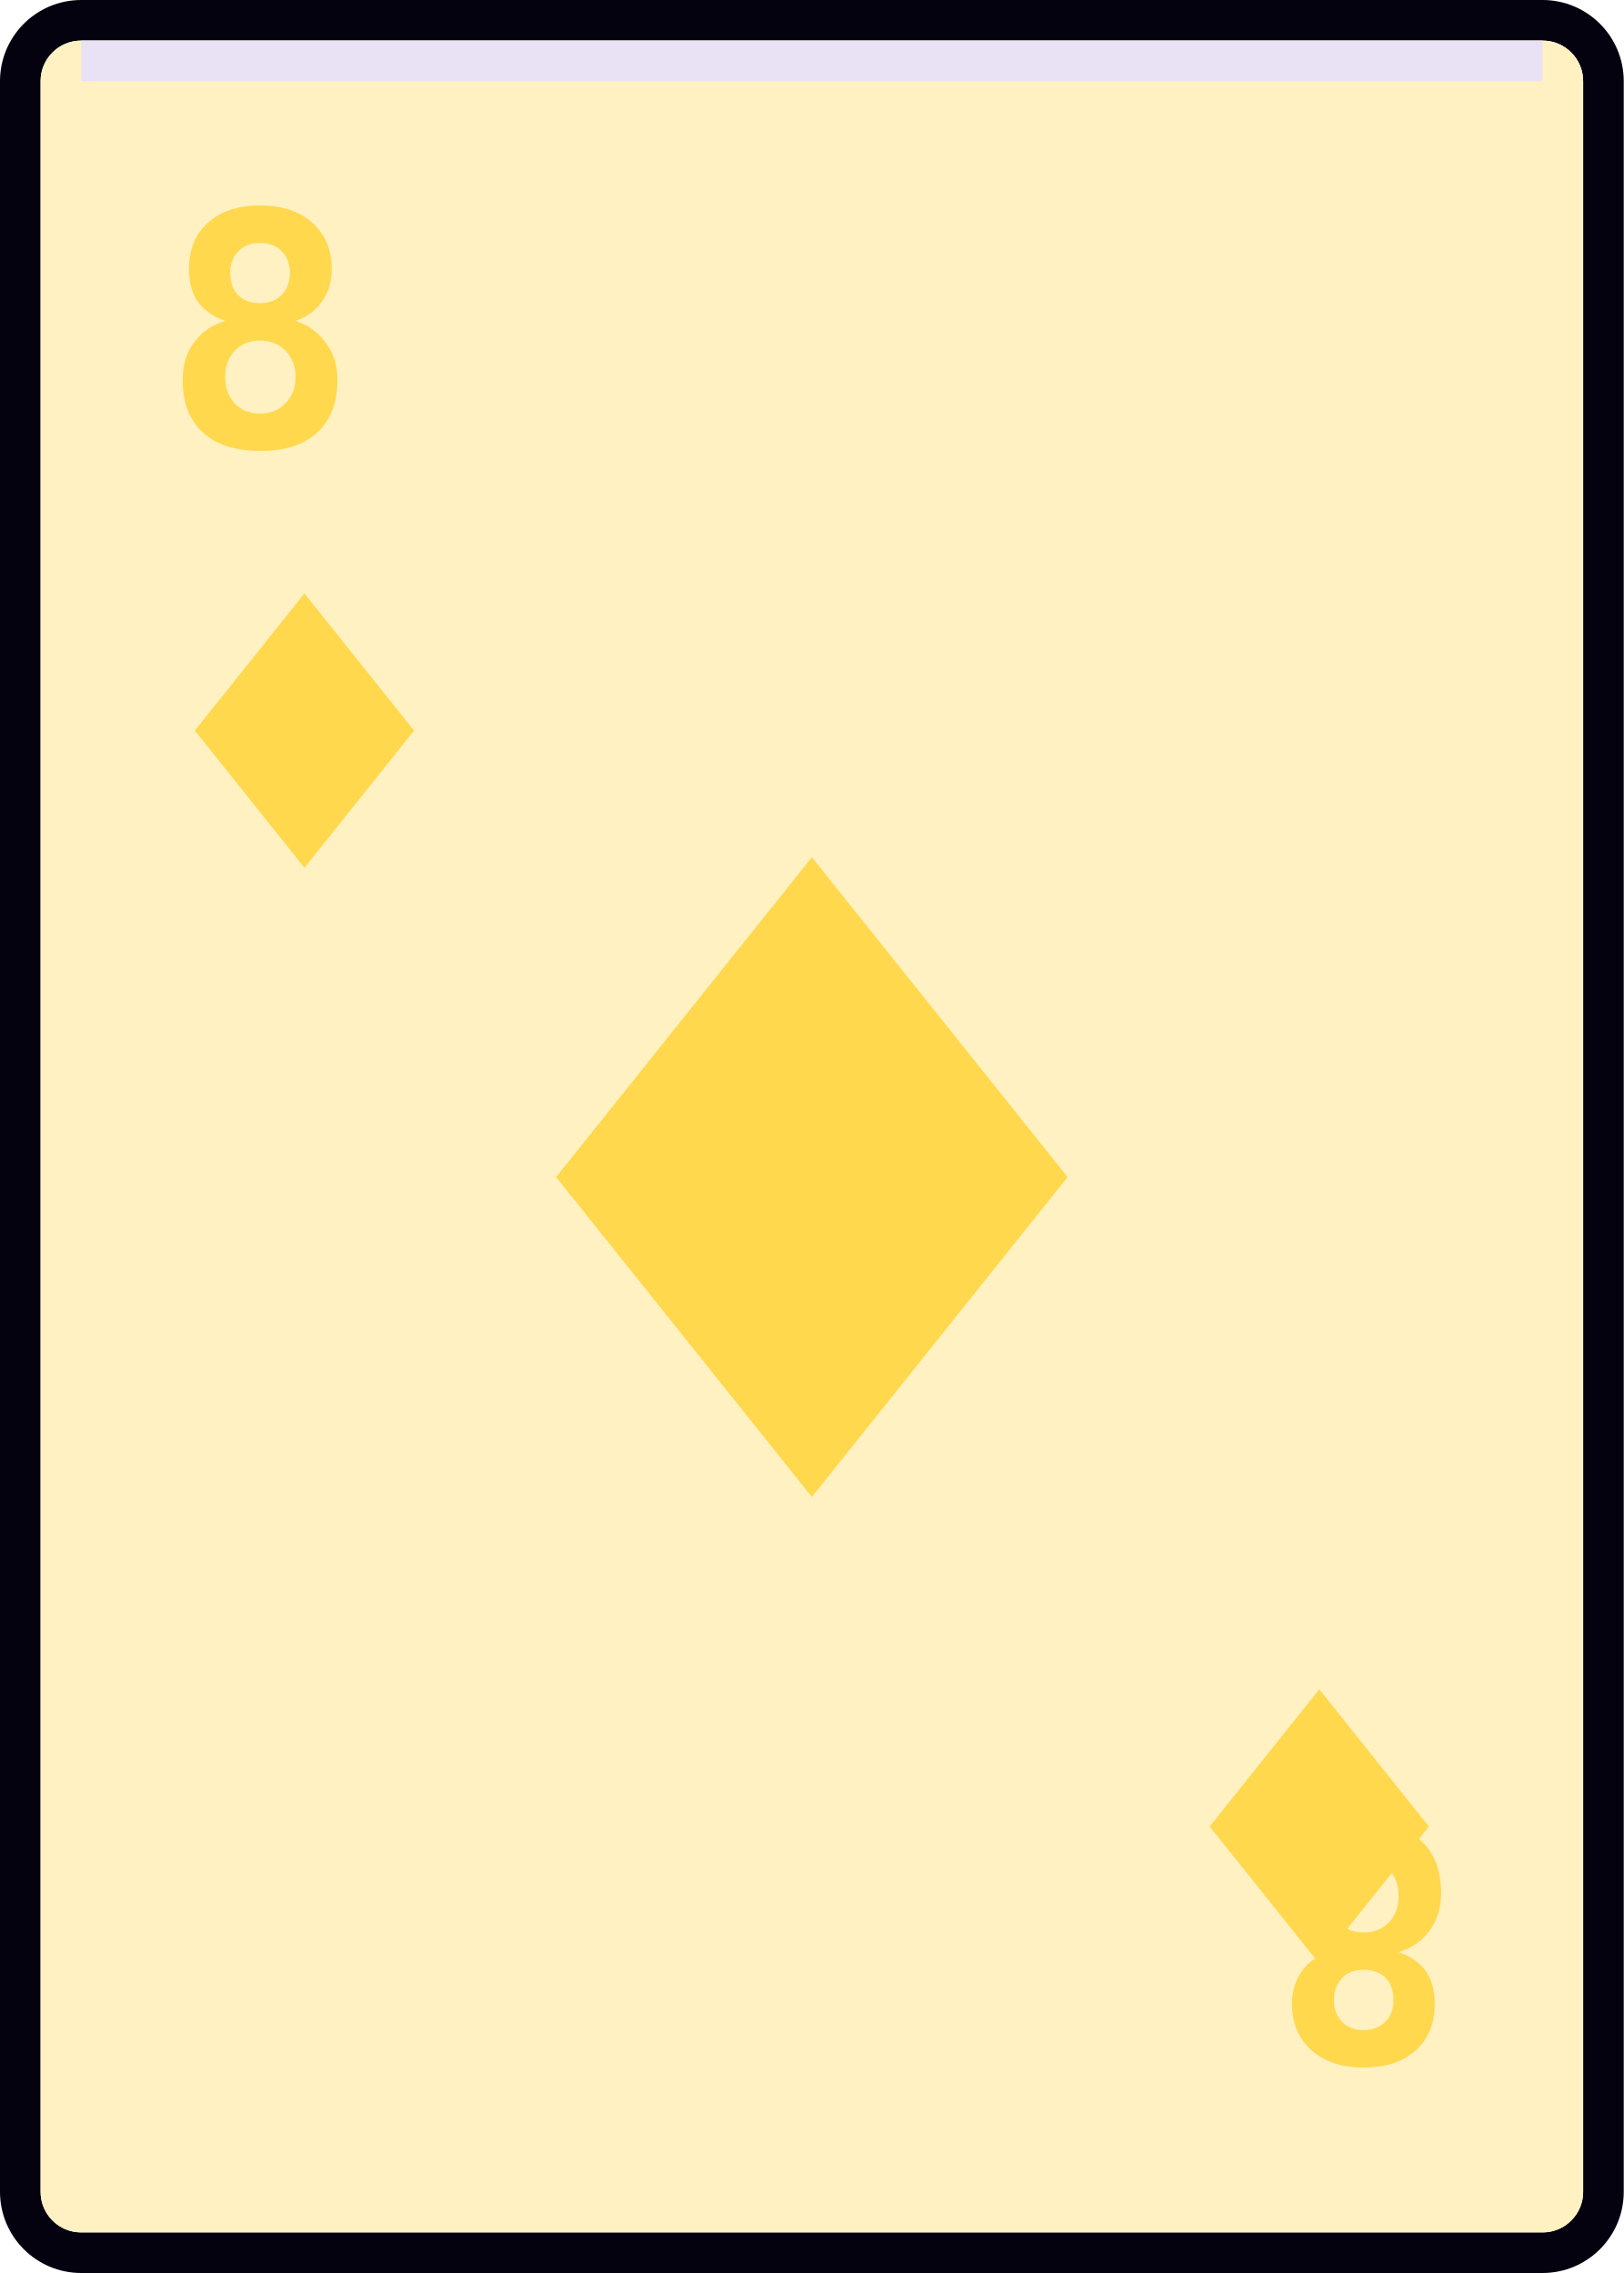
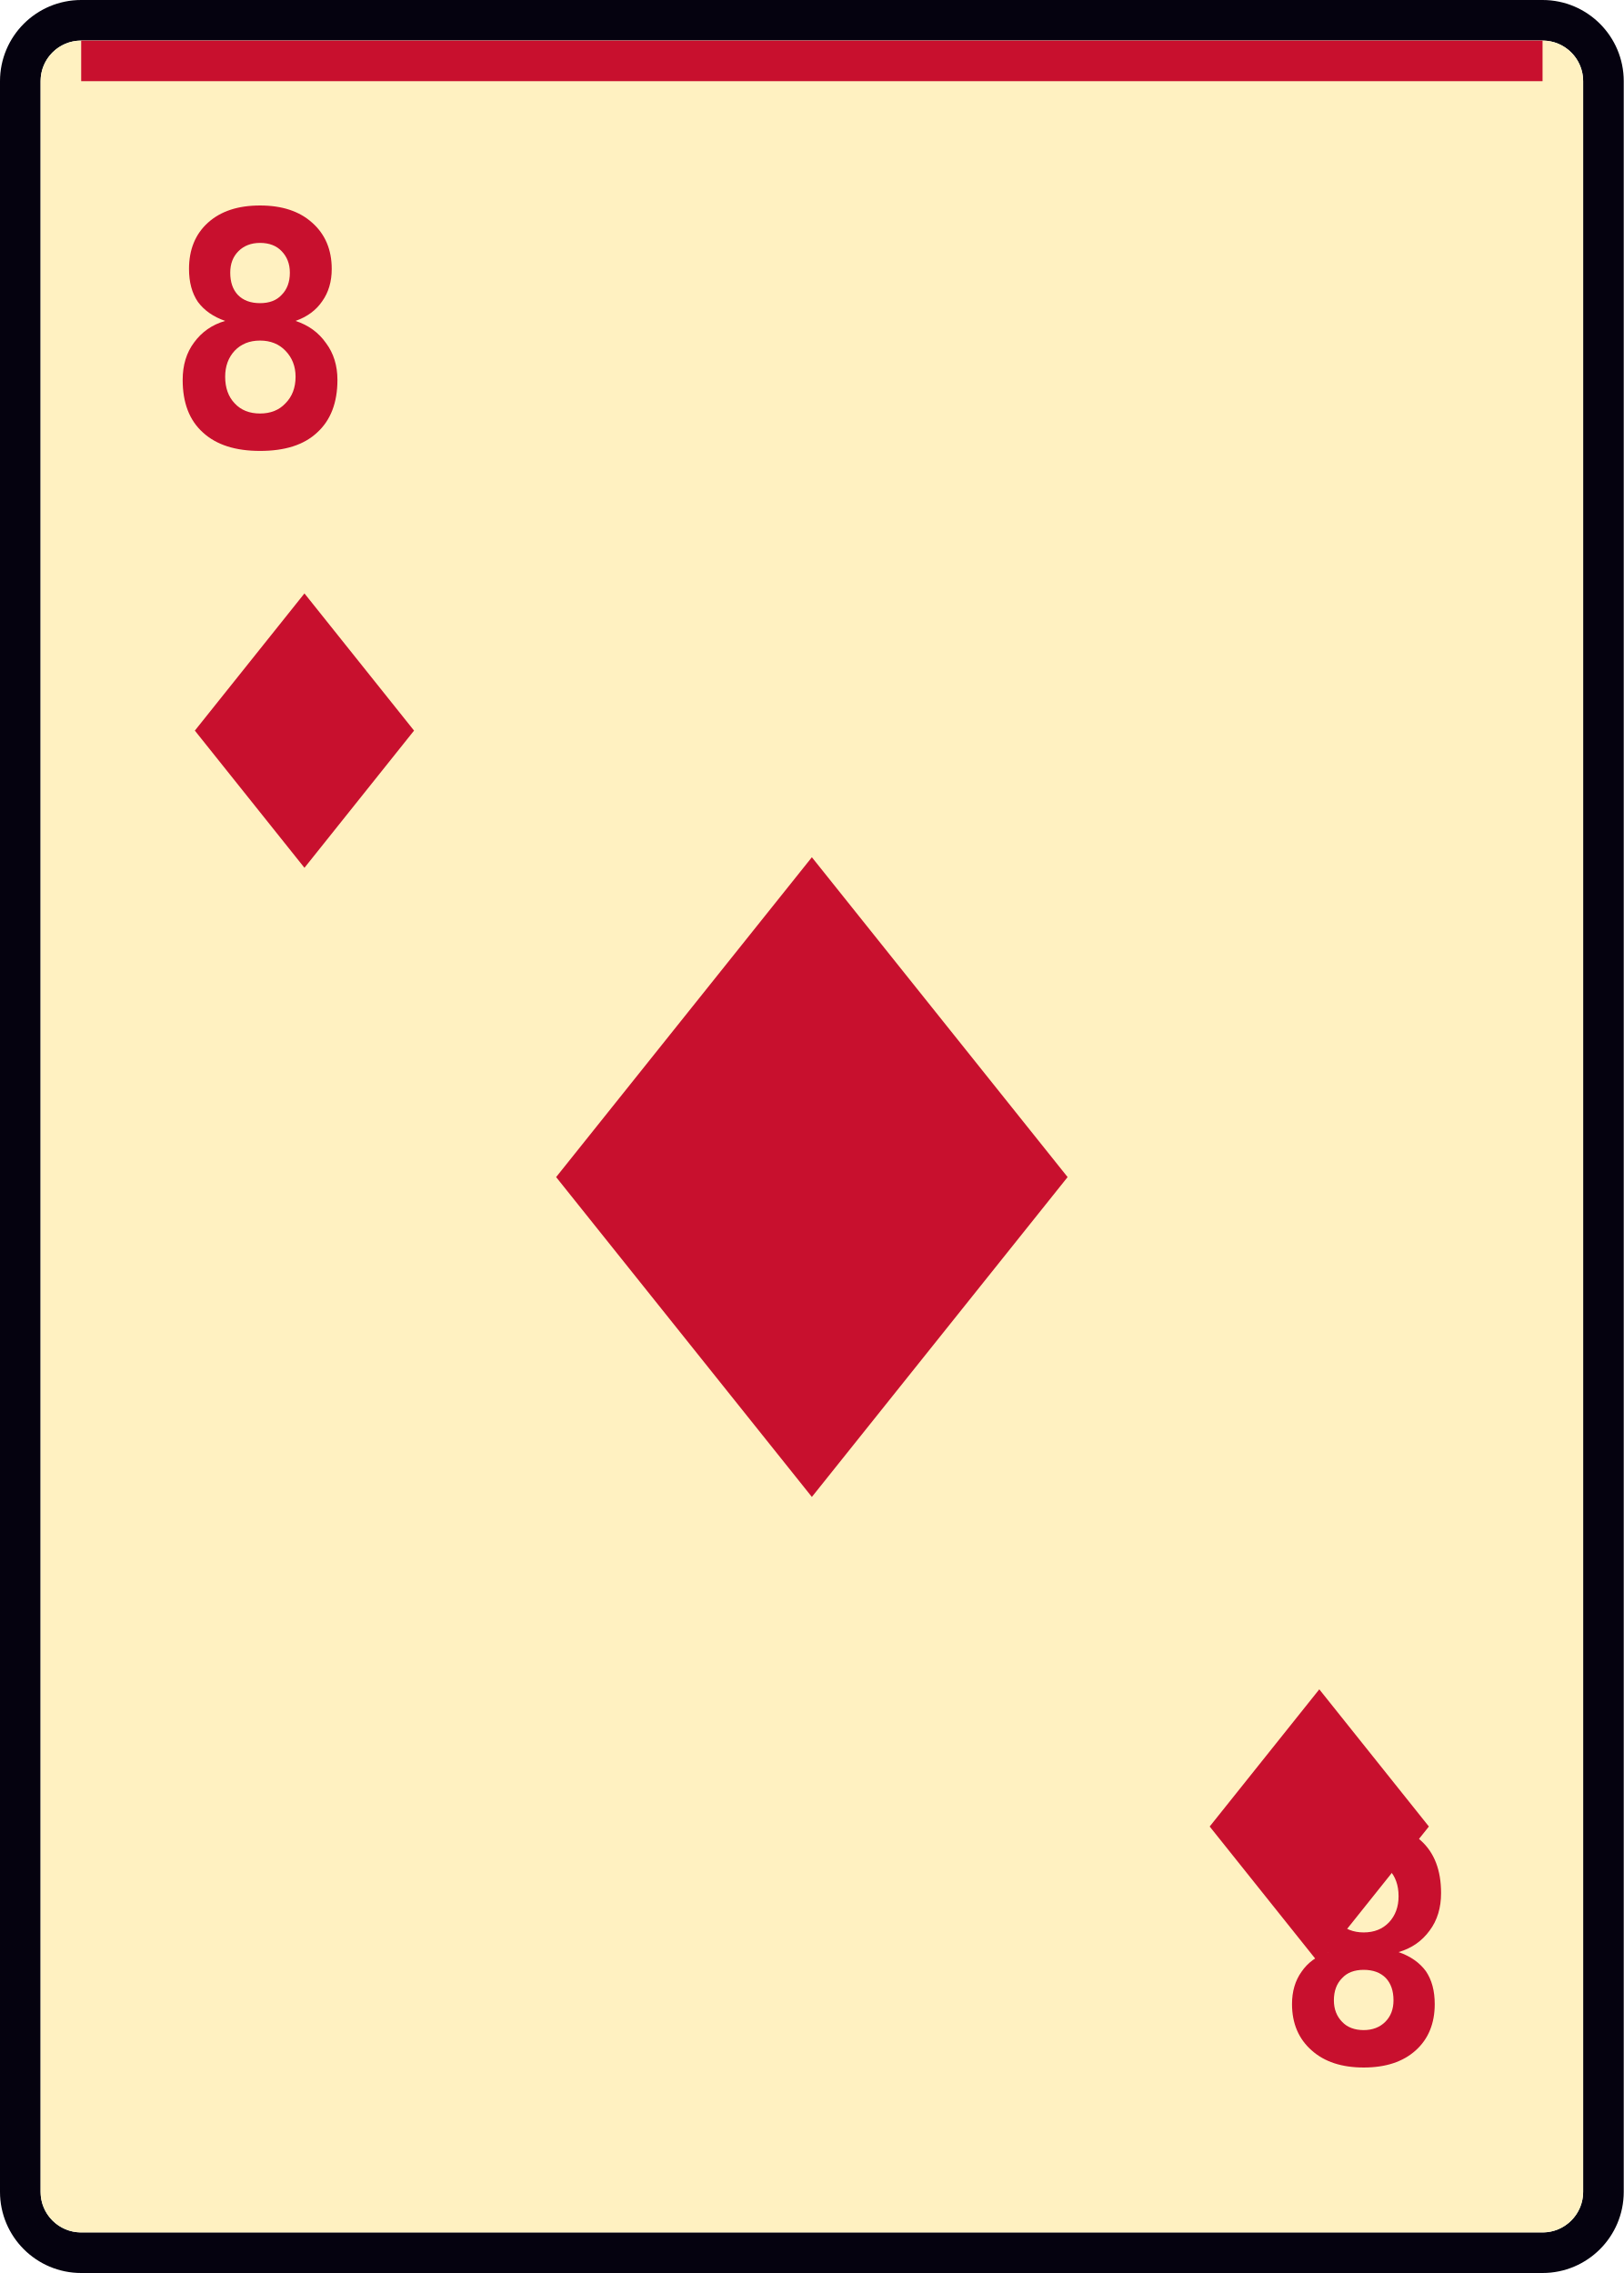
<svg xmlns="http://www.w3.org/2000/svg" viewBox="0 0 40 56" width="40" height="56" shape-rendering="geometricPrecision">
  <g id="edge">
    <rect x="0.5" y="0.5" width="39" height="55" rx="1.5" ry="1.5" fill="none" stroke="#05020F" stroke-width="1" />
  </g>
  <g id="face">
    <rect x="1" y="1" width="38" height="54" rx="1" ry="1" fill="#FFF1C1" />
-     <line x1="2" y1="1.5" x2="38" y2="1.5" stroke="#E9E2F5" stroke-width="1" />
+     <line x1="2" y1="1.5" x2="38" y2="1.5" stroke="#C8102E" stroke-width="1" />
  </g>
  <g id="rank">
-     <text x="4" y="11" fill="#FFD84D" font-size="8" font-family="ui-monospace, SFMono-Regular, Menlo, Consolas, monospace" font-weight="700">8</text>
+     <text x="4" y="11" fill="#C8102E" font-size="8" font-family="ui-monospace, SFMono-Regular, Menlo, Consolas, monospace" font-weight="700">8</text>
    <g transform="translate(36,52) rotate(180)">
-       <text x="0" y="7" fill="#FFD84D" font-size="8" font-family="ui-monospace, SFMono-Regular, Menlo, Consolas, monospace" font-weight="700">8</text>
+       <text x="0" y="7" fill="#C8102E" font-size="8" font-family="ui-monospace, SFMono-Regular, Menlo, Consolas, monospace" font-weight="700">8</text>
    </g>
  </g>
  <g id="suit">
-     <path d="M 7.5,14.62 L 10.2,18 L 7.5,21.38 L 4.8,18 Z" fill="#FFD84D" />
-     <path d="M 20,21.12 L 26.3,29 L 20,36.88 L 13.7,29 Z" fill="#FFD84D" />
+     <path d="M 7.5,14.62 L 10.2,18 L 7.5,21.38 L 4.8,18 Z" fill="#C8102E" />
+     <path d="M 20,21.12 L 26.3,29 L 20,36.88 L 13.7,29 Z" fill="#C8102E" />
    <g transform="translate(36,52) rotate(180)">
-       <path d="M 3.5,3.62 L 6.2,7 L 3.5,10.38 L 0.8,7 Z" fill="#FFD84D" />
+       <path d="M 3.5,3.62 L 6.2,7 L 3.5,10.38 L 0.8,7 Z" fill="#C8102E" />
    </g>
  </g>
</svg>
